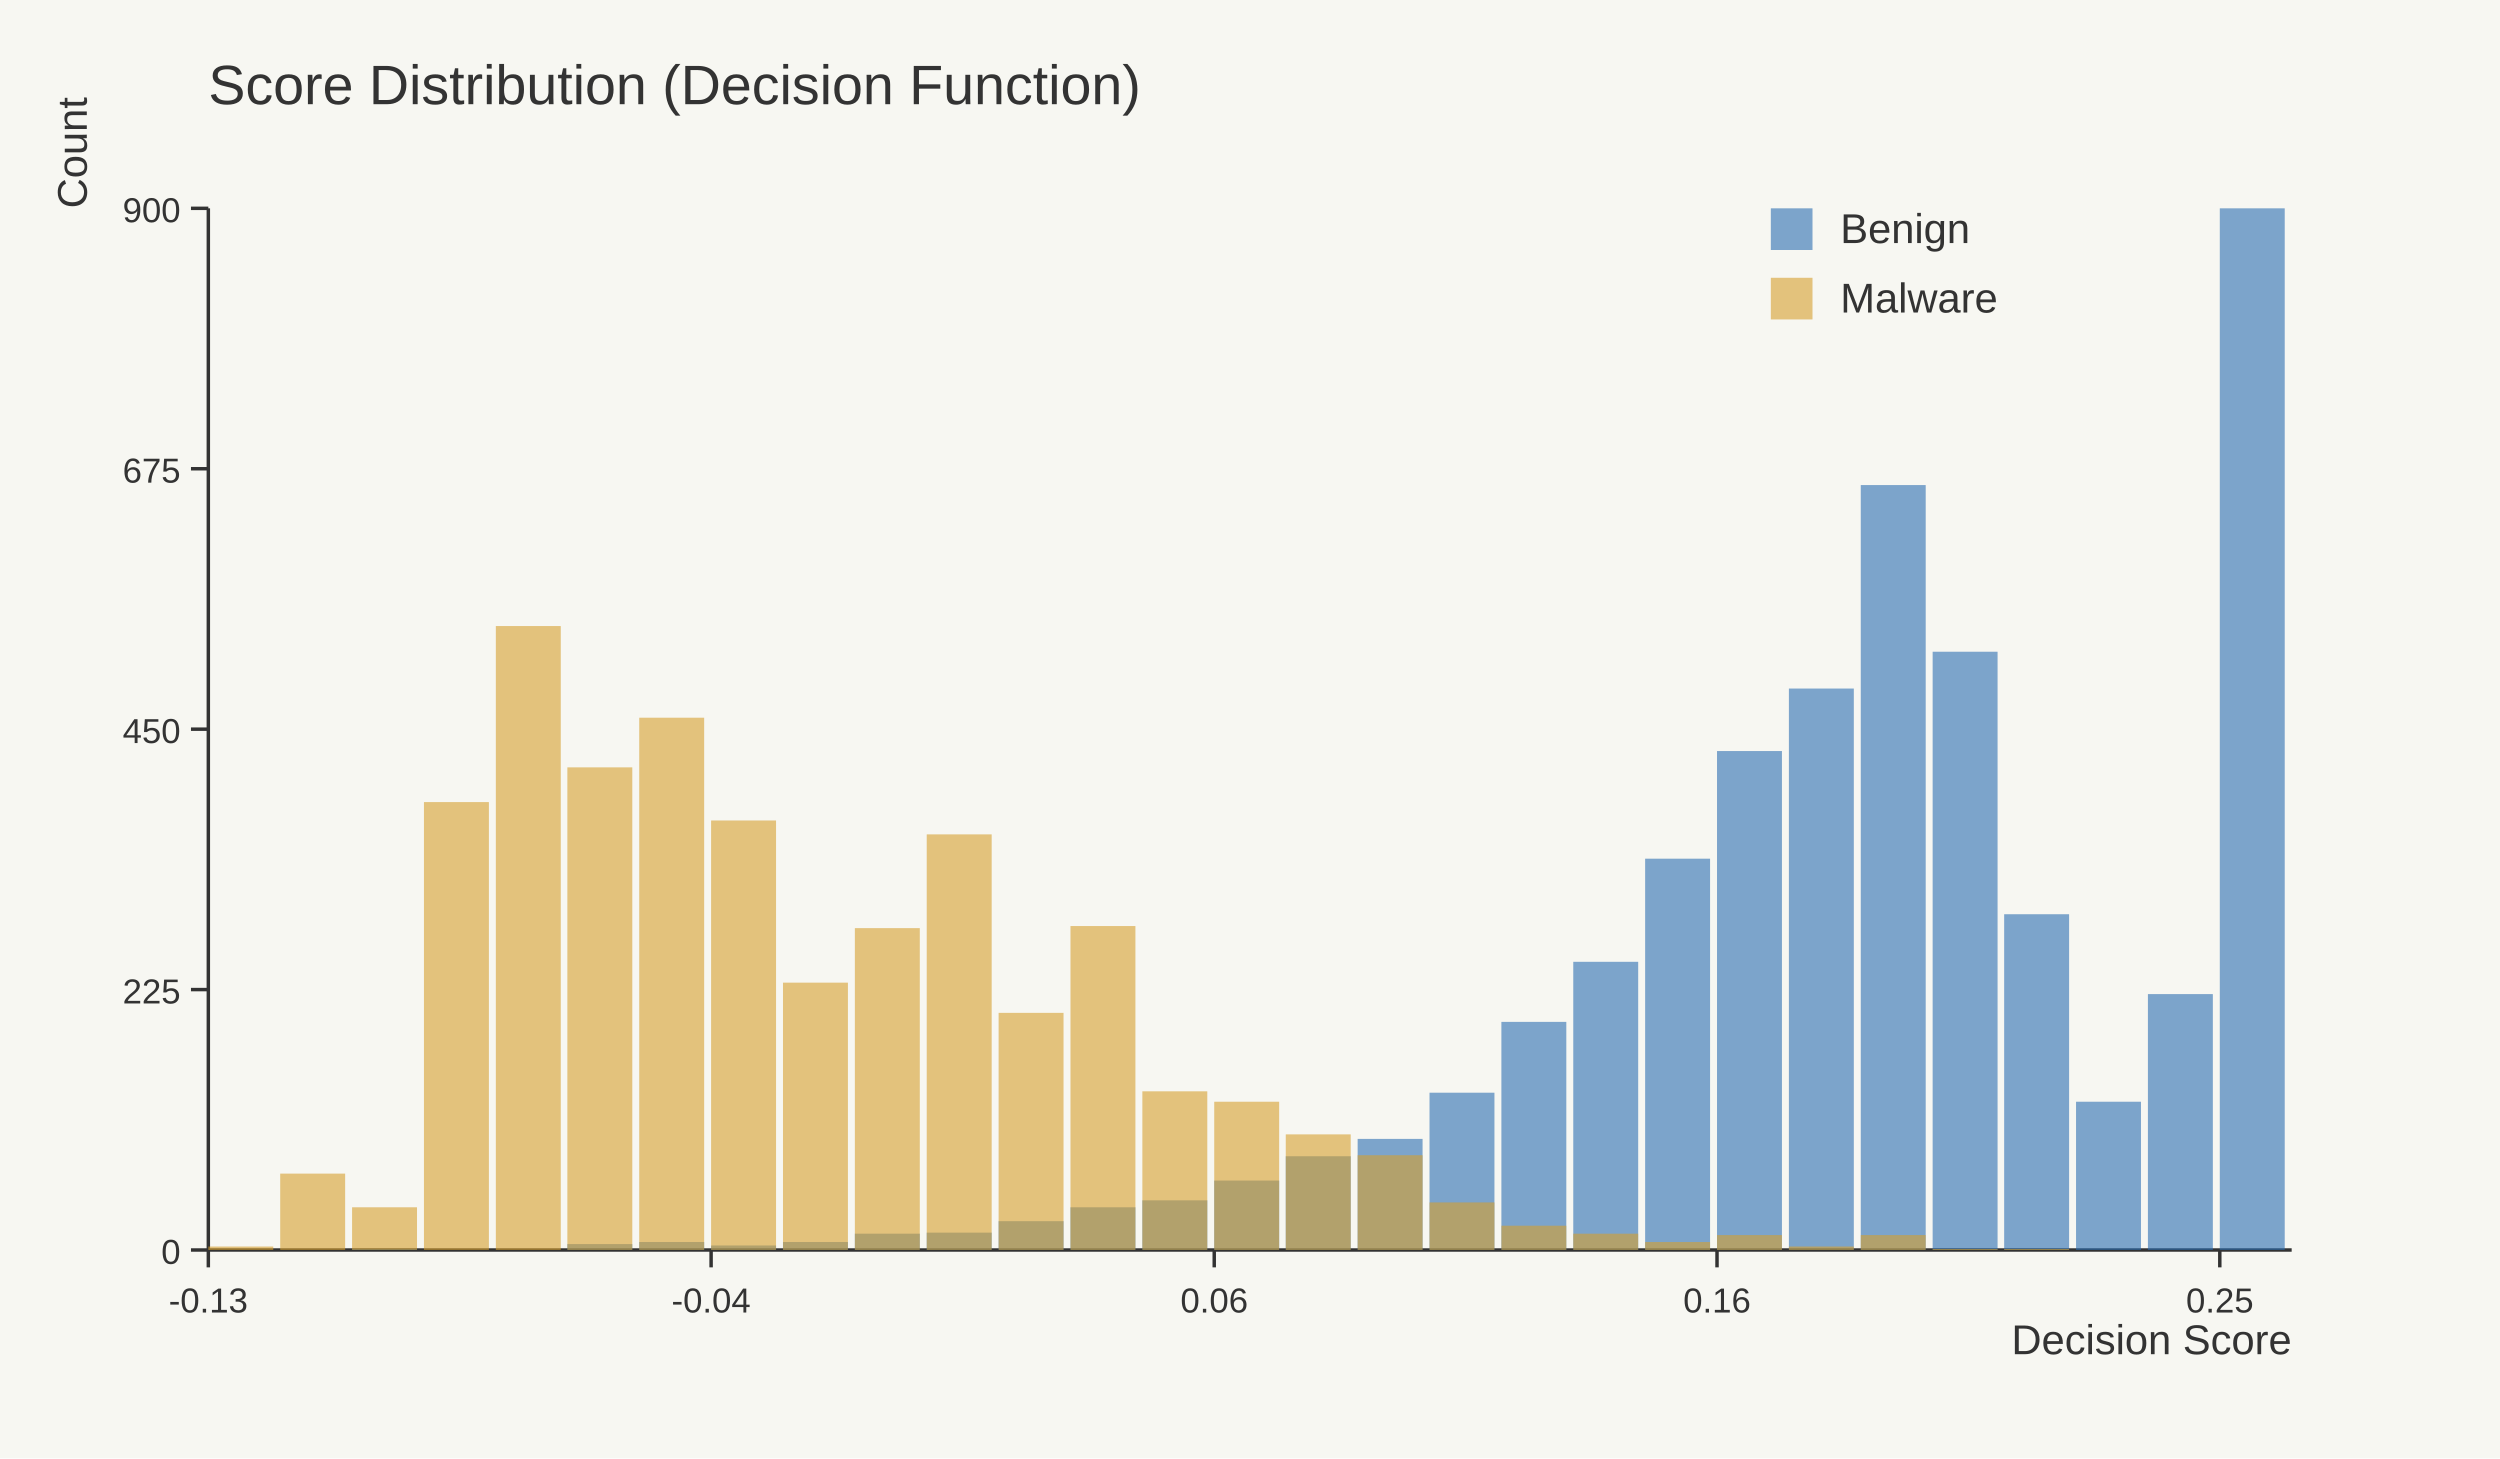
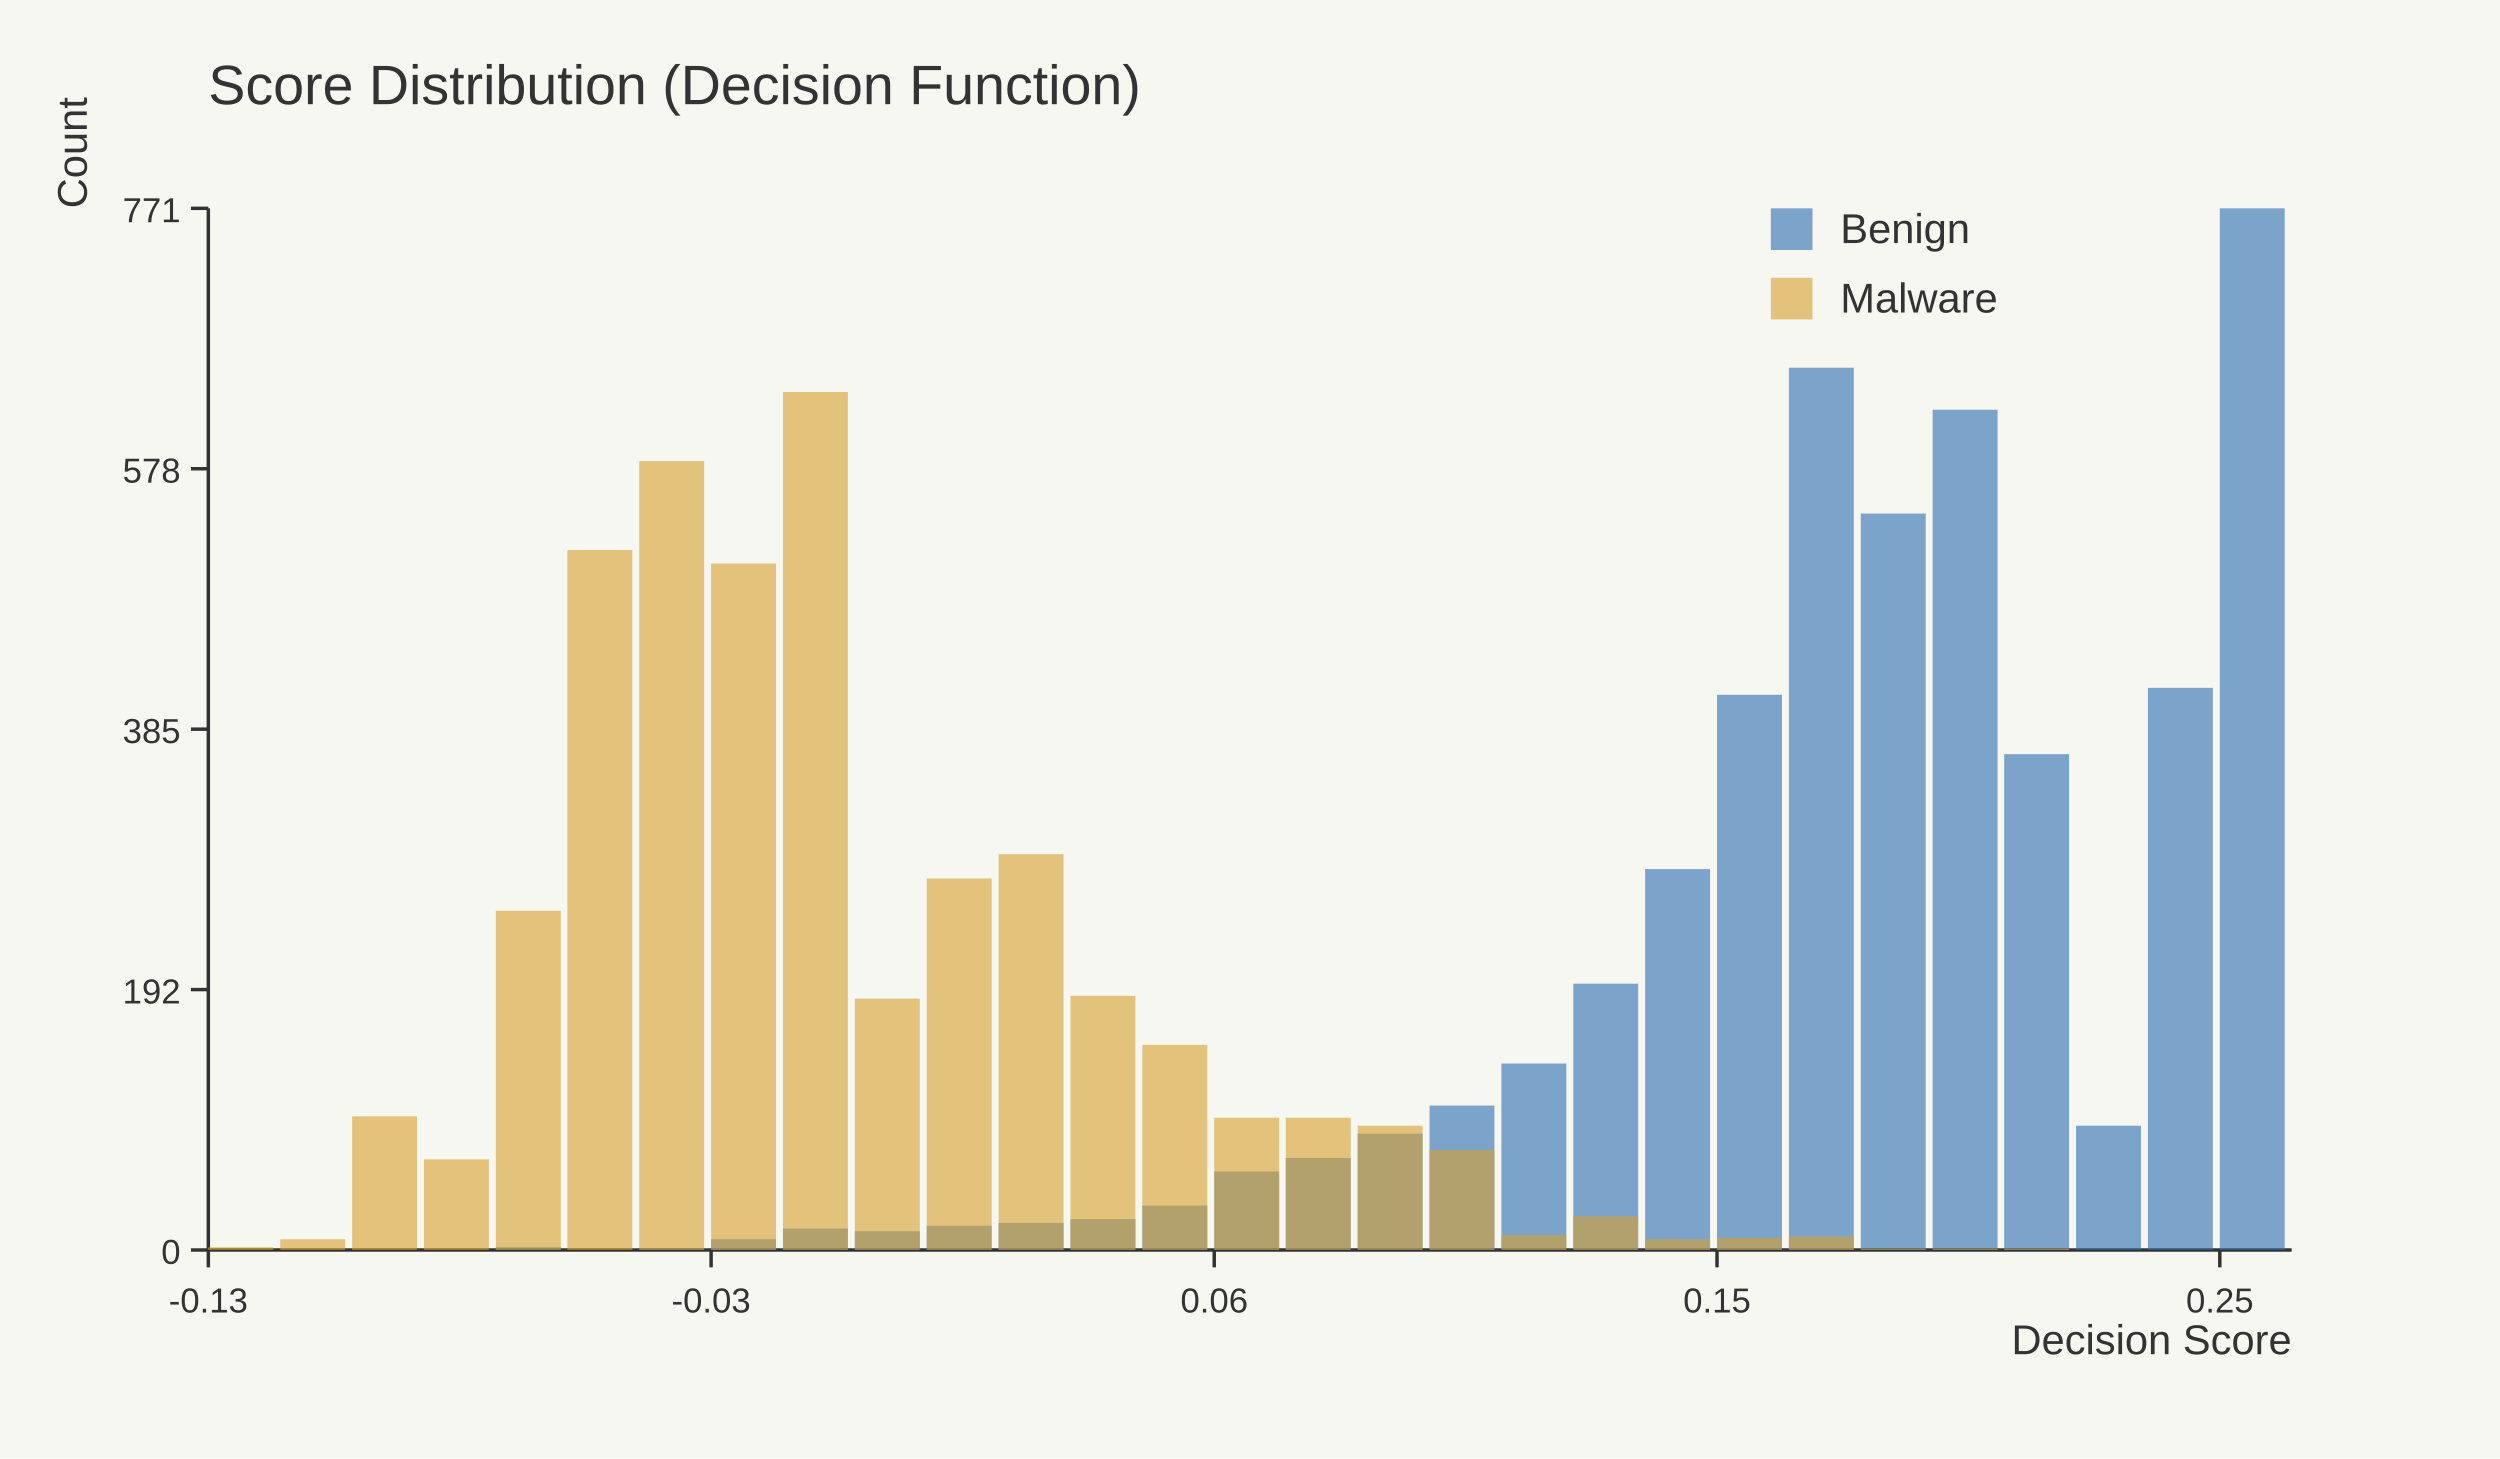
<svg xmlns="http://www.w3.org/2000/svg" width="720" height="420" viewBox="0 0 720 420">
  <rect width="100%" height="100%" fill="#f7f7f2" />
  <text x="60" y="30" font-family="Arial" font-size="16" fill="#333">Score Distribution (Decision Function)</text>
  <line x1="60" y1="360" x2="660" y2="360" stroke="#333" stroke-width="1" />
  <line x1="60" y1="360" x2="60" y2="60" stroke="#333" stroke-width="1" />
  <line x1="60.0" y1="360" x2="60.0" y2="365" stroke="#333" stroke-width="1" />
  <text x="60.0" y="378" font-family="Arial" font-size="10" text-anchor="middle" fill="#333">-0.13</text>
  <line x1="204.8" y1="360" x2="204.8" y2="365" stroke="#333" stroke-width="1" />
-   <text x="204.8" y="378" font-family="Arial" font-size="10" text-anchor="middle" fill="#333">-0.04</text>
+   <text x="204.8" y="378" font-family="Arial" font-size="10" text-anchor="middle" fill="#333">-0.03</text>
  <line x1="349.7" y1="360" x2="349.7" y2="365" stroke="#333" stroke-width="1" />
  <text x="349.7" y="378" font-family="Arial" font-size="10" text-anchor="middle" fill="#333">0.06</text>
  <line x1="494.5" y1="360" x2="494.5" y2="365" stroke="#333" stroke-width="1" />
-   <text x="494.5" y="378" font-family="Arial" font-size="10" text-anchor="middle" fill="#333">0.16</text>
+   <text x="494.5" y="378" font-family="Arial" font-size="10" text-anchor="middle" fill="#333">0.15</text>
  <line x1="639.3" y1="360" x2="639.3" y2="365" stroke="#333" stroke-width="1" />
  <text x="639.3" y="378" font-family="Arial" font-size="10" text-anchor="middle" fill="#333">0.25</text>
  <line x1="60" y1="360.0" x2="55" y2="360.0" stroke="#333" stroke-width="1" />
  <text x="52" y="364.0" font-family="Arial" font-size="10" text-anchor="end" fill="#333">0</text>
  <line x1="60" y1="285.0" x2="55" y2="285.0" stroke="#333" stroke-width="1" />
-   <text x="52" y="289.0" font-family="Arial" font-size="10" text-anchor="end" fill="#333">225</text>
+   <text x="52" y="289.0" font-family="Arial" font-size="10" text-anchor="end" fill="#333">192</text>
  <line x1="60" y1="210.0" x2="55" y2="210.0" stroke="#333" stroke-width="1" />
-   <text x="52" y="214.0" font-family="Arial" font-size="10" text-anchor="end" fill="#333">450</text>
+   <text x="52" y="214.0" font-family="Arial" font-size="10" text-anchor="end" fill="#333">385</text>
  <line x1="60" y1="135.0" x2="55" y2="135.0" stroke="#333" stroke-width="1" />
-   <text x="52" y="139.0" font-family="Arial" font-size="10" text-anchor="end" fill="#333">675</text>
+   <text x="52" y="139.0" font-family="Arial" font-size="10" text-anchor="end" fill="#333">578</text>
  <line x1="60" y1="60.0" x2="55" y2="60.0" stroke="#333" stroke-width="1" />
-   <text x="52" y="64.0" font-family="Arial" font-size="10" text-anchor="end" fill="#333">900</text>
+   <text x="52" y="64.0" font-family="Arial" font-size="10" text-anchor="end" fill="#333">771</text>
  <rect x="60.0" y="360.0" width="18.7" height="0.0" fill="#2b6cb0" fill-opacity="0.6" />
-   <rect x="60.0" y="359.0" width="18.7" height="1.0" fill="#d69e2e" fill-opacity="0.6" />
+   <rect x="60.0" y="359.2" width="18.7" height="0.8" fill="#d69e2e" fill-opacity="0.6" />
  <rect x="80.7" y="360.0" width="18.7" height="0.0" fill="#2b6cb0" fill-opacity="0.6" />
-   <rect x="80.7" y="338.0" width="18.7" height="22.0" fill="#d69e2e" fill-opacity="0.6" />
-   <rect x="101.4" y="359.7" width="18.7" height="0.3" fill="#2b6cb0" fill-opacity="0.6" />
-   <rect x="101.4" y="347.7" width="18.7" height="12.3" fill="#d69e2e" fill-opacity="0.6" />
+   <rect x="80.7" y="356.9" width="18.7" height="3.1" fill="#d69e2e" fill-opacity="0.6" />
+   <rect x="101.4" y="360.0" width="18.7" height="0.0" fill="#2b6cb0" fill-opacity="0.6" />
+   <rect x="101.4" y="321.5" width="18.7" height="38.5" fill="#d69e2e" fill-opacity="0.6" />
  <rect x="122.1" y="360.0" width="18.7" height="0.0" fill="#2b6cb0" fill-opacity="0.6" />
-   <rect x="122.1" y="231.0" width="18.7" height="129.0" fill="#d69e2e" fill-opacity="0.6" />
-   <rect x="142.8" y="360.0" width="18.7" height="0.0" fill="#2b6cb0" fill-opacity="0.6" />
-   <rect x="142.8" y="180.3" width="18.7" height="179.7" fill="#d69e2e" fill-opacity="0.6" />
-   <rect x="163.4" y="358.3" width="18.7" height="1.7" fill="#2b6cb0" fill-opacity="0.6" />
-   <rect x="163.4" y="221.0" width="18.7" height="139.0" fill="#d69e2e" fill-opacity="0.6" />
-   <rect x="184.1" y="357.7" width="18.7" height="2.3" fill="#2b6cb0" fill-opacity="0.6" />
-   <rect x="184.1" y="206.7" width="18.7" height="153.3" fill="#d69e2e" fill-opacity="0.6" />
-   <rect x="204.8" y="358.7" width="18.7" height="1.3" fill="#2b6cb0" fill-opacity="0.6" />
-   <rect x="204.8" y="236.3" width="18.7" height="123.7" fill="#d69e2e" fill-opacity="0.6" />
-   <rect x="225.5" y="357.7" width="18.7" height="2.3" fill="#2b6cb0" fill-opacity="0.6" />
-   <rect x="225.5" y="283.0" width="18.7" height="77.0" fill="#d69e2e" fill-opacity="0.6" />
-   <rect x="246.2" y="355.3" width="18.7" height="4.7" fill="#2b6cb0" fill-opacity="0.6" />
-   <rect x="246.2" y="267.3" width="18.7" height="92.7" fill="#d69e2e" fill-opacity="0.6" />
-   <rect x="266.9" y="355.0" width="18.7" height="5.0" fill="#2b6cb0" fill-opacity="0.6" />
-   <rect x="266.9" y="240.3" width="18.7" height="119.7" fill="#d69e2e" fill-opacity="0.6" />
-   <rect x="287.6" y="351.7" width="18.7" height="8.3" fill="#2b6cb0" fill-opacity="0.6" />
-   <rect x="287.6" y="291.7" width="18.7" height="68.3" fill="#d69e2e" fill-opacity="0.6" />
-   <rect x="308.3" y="347.7" width="18.7" height="12.3" fill="#2b6cb0" fill-opacity="0.6" />
-   <rect x="308.3" y="266.7" width="18.7" height="93.3" fill="#d69e2e" fill-opacity="0.6" />
-   <rect x="329.0" y="345.7" width="18.7" height="14.3" fill="#2b6cb0" fill-opacity="0.6" />
-   <rect x="329.0" y="314.3" width="18.7" height="45.7" fill="#d69e2e" fill-opacity="0.6" />
-   <rect x="349.7" y="340.0" width="18.7" height="20.0" fill="#2b6cb0" fill-opacity="0.6" />
-   <rect x="349.7" y="317.3" width="18.7" height="42.7" fill="#d69e2e" fill-opacity="0.6" />
-   <rect x="370.3" y="333.0" width="18.7" height="27.0" fill="#2b6cb0" fill-opacity="0.6" />
-   <rect x="370.3" y="326.7" width="18.7" height="33.3" fill="#d69e2e" fill-opacity="0.6" />
-   <rect x="391.0" y="328.0" width="18.7" height="32.0" fill="#2b6cb0" fill-opacity="0.6" />
-   <rect x="391.0" y="332.7" width="18.7" height="27.3" fill="#d69e2e" fill-opacity="0.6" />
-   <rect x="411.7" y="314.7" width="18.7" height="45.3" fill="#2b6cb0" fill-opacity="0.6" />
-   <rect x="411.7" y="346.3" width="18.7" height="13.7" fill="#d69e2e" fill-opacity="0.6" />
-   <rect x="432.4" y="294.3" width="18.7" height="65.7" fill="#2b6cb0" fill-opacity="0.6" />
-   <rect x="432.4" y="353.0" width="18.7" height="7.0" fill="#d69e2e" fill-opacity="0.6" />
-   <rect x="453.1" y="277.0" width="18.7" height="83.0" fill="#2b6cb0" fill-opacity="0.6" />
-   <rect x="453.1" y="355.3" width="18.7" height="4.7" fill="#d69e2e" fill-opacity="0.6" />
-   <rect x="473.8" y="247.3" width="18.7" height="112.7" fill="#2b6cb0" fill-opacity="0.6" />
-   <rect x="473.8" y="357.7" width="18.7" height="2.3" fill="#d69e2e" fill-opacity="0.6" />
-   <rect x="494.5" y="216.3" width="18.7" height="143.7" fill="#2b6cb0" fill-opacity="0.6" />
-   <rect x="494.5" y="355.7" width="18.7" height="4.3" fill="#d69e2e" fill-opacity="0.6" />
-   <rect x="515.2" y="198.3" width="18.7" height="161.7" fill="#2b6cb0" fill-opacity="0.6" />
-   <rect x="515.2" y="359.0" width="18.7" height="1.0" fill="#d69e2e" fill-opacity="0.6" />
-   <rect x="535.9" y="139.7" width="18.7" height="220.3" fill="#2b6cb0" fill-opacity="0.6" />
-   <rect x="535.9" y="355.7" width="18.7" height="4.3" fill="#d69e2e" fill-opacity="0.6" />
-   <rect x="556.6" y="187.7" width="18.7" height="172.3" fill="#2b6cb0" fill-opacity="0.6" />
-   <rect x="556.6" y="359.7" width="18.7" height="0.3" fill="#d69e2e" fill-opacity="0.6" />
-   <rect x="577.2" y="263.3" width="18.7" height="96.7" fill="#2b6cb0" fill-opacity="0.6" />
-   <rect x="577.2" y="359.7" width="18.7" height="0.3" fill="#d69e2e" fill-opacity="0.6" />
-   <rect x="597.9" y="317.3" width="18.7" height="42.7" fill="#2b6cb0" fill-opacity="0.6" />
+   <rect x="122.1" y="333.9" width="18.7" height="26.1" fill="#d69e2e" fill-opacity="0.6" />
+   <rect x="142.8" y="359.2" width="18.7" height="0.8" fill="#2b6cb0" fill-opacity="0.6" />
+   <rect x="142.8" y="262.3" width="18.7" height="97.7" fill="#d69e2e" fill-opacity="0.6" />
+   <rect x="163.4" y="360.0" width="18.7" height="0.0" fill="#2b6cb0" fill-opacity="0.6" />
+   <rect x="163.4" y="158.4" width="18.7" height="201.6" fill="#d69e2e" fill-opacity="0.6" />
+   <rect x="184.1" y="359.6" width="18.7" height="0.4" fill="#2b6cb0" fill-opacity="0.6" />
+   <rect x="184.1" y="132.8" width="18.7" height="227.2" fill="#d69e2e" fill-opacity="0.6" />
+   <rect x="204.8" y="356.9" width="18.7" height="3.1" fill="#2b6cb0" fill-opacity="0.6" />
+   <rect x="204.8" y="162.3" width="18.7" height="197.7" fill="#d69e2e" fill-opacity="0.6" />
+   <rect x="225.5" y="353.8" width="18.7" height="6.2" fill="#2b6cb0" fill-opacity="0.6" />
+   <rect x="225.5" y="112.9" width="18.7" height="247.1" fill="#d69e2e" fill-opacity="0.6" />
+   <rect x="246.2" y="354.6" width="18.7" height="5.4" fill="#2b6cb0" fill-opacity="0.6" />
+   <rect x="246.2" y="287.6" width="18.7" height="72.4" fill="#d69e2e" fill-opacity="0.6" />
+   <rect x="266.9" y="353.0" width="18.7" height="7.0" fill="#2b6cb0" fill-opacity="0.6" />
+   <rect x="266.9" y="253.0" width="18.7" height="107.0" fill="#d69e2e" fill-opacity="0.6" />
+   <rect x="287.6" y="352.2" width="18.7" height="7.8" fill="#2b6cb0" fill-opacity="0.6" />
+   <rect x="287.6" y="246.0" width="18.7" height="114.0" fill="#d69e2e" fill-opacity="0.6" />
+   <rect x="308.3" y="351.1" width="18.7" height="8.9" fill="#2b6cb0" fill-opacity="0.6" />
+   <rect x="308.3" y="286.8" width="18.7" height="73.2" fill="#d69e2e" fill-opacity="0.6" />
+   <rect x="329.0" y="347.2" width="18.7" height="12.8" fill="#2b6cb0" fill-opacity="0.6" />
+   <rect x="329.0" y="300.9" width="18.7" height="59.1" fill="#d69e2e" fill-opacity="0.6" />
+   <rect x="349.7" y="337.4" width="18.7" height="22.6" fill="#2b6cb0" fill-opacity="0.6" />
+   <rect x="349.7" y="321.9" width="18.7" height="38.1" fill="#d69e2e" fill-opacity="0.6" />
+   <rect x="370.3" y="333.5" width="18.7" height="26.5" fill="#2b6cb0" fill-opacity="0.6" />
+   <rect x="370.3" y="321.9" width="18.7" height="38.1" fill="#d69e2e" fill-opacity="0.6" />
+   <rect x="391.0" y="326.5" width="18.7" height="33.5" fill="#2b6cb0" fill-opacity="0.6" />
+   <rect x="391.0" y="324.2" width="18.7" height="35.8" fill="#d69e2e" fill-opacity="0.6" />
+   <rect x="411.7" y="318.4" width="18.7" height="41.6" fill="#2b6cb0" fill-opacity="0.6" />
+   <rect x="411.7" y="331.2" width="18.7" height="28.8" fill="#d69e2e" fill-opacity="0.6" />
+   <rect x="432.4" y="306.3" width="18.7" height="53.7" fill="#2b6cb0" fill-opacity="0.6" />
+   <rect x="432.4" y="355.7" width="18.7" height="4.3" fill="#d69e2e" fill-opacity="0.6" />
+   <rect x="453.1" y="283.3" width="18.7" height="76.7" fill="#2b6cb0" fill-opacity="0.6" />
+   <rect x="453.1" y="350.3" width="18.7" height="9.7" fill="#d69e2e" fill-opacity="0.6" />
+   <rect x="473.8" y="250.3" width="18.7" height="109.7" fill="#2b6cb0" fill-opacity="0.6" />
+   <rect x="473.8" y="356.9" width="18.7" height="3.1" fill="#d69e2e" fill-opacity="0.6" />
+   <rect x="494.5" y="200.1" width="18.7" height="159.9" fill="#2b6cb0" fill-opacity="0.6" />
+   <rect x="494.5" y="356.5" width="18.7" height="3.5" fill="#d69e2e" fill-opacity="0.6" />
+   <rect x="515.2" y="105.9" width="18.7" height="254.1" fill="#2b6cb0" fill-opacity="0.6" />
+   <rect x="515.2" y="356.1" width="18.7" height="3.9" fill="#d69e2e" fill-opacity="0.6" />
+   <rect x="535.9" y="147.9" width="18.7" height="212.1" fill="#2b6cb0" fill-opacity="0.6" />
+   <rect x="535.9" y="359.6" width="18.7" height="0.4" fill="#d69e2e" fill-opacity="0.6" />
+   <rect x="556.6" y="118.0" width="18.7" height="242.0" fill="#2b6cb0" fill-opacity="0.6" />
+   <rect x="556.6" y="359.6" width="18.7" height="0.4" fill="#d69e2e" fill-opacity="0.6" />
+   <rect x="577.2" y="217.2" width="18.7" height="142.8" fill="#2b6cb0" fill-opacity="0.6" />
+   <rect x="577.2" y="359.6" width="18.7" height="0.4" fill="#d69e2e" fill-opacity="0.6" />
+   <rect x="597.9" y="324.2" width="18.7" height="35.8" fill="#2b6cb0" fill-opacity="0.6" />
  <rect x="597.9" y="360.0" width="18.7" height="0.0" fill="#d69e2e" fill-opacity="0.6" />
-   <rect x="618.6" y="286.3" width="18.7" height="73.7" fill="#2b6cb0" fill-opacity="0.6" />
+   <rect x="618.6" y="198.1" width="18.7" height="161.9" fill="#2b6cb0" fill-opacity="0.6" />
  <rect x="618.6" y="360.0" width="18.7" height="0.0" fill="#d69e2e" fill-opacity="0.6" />
  <rect x="639.3" y="60.0" width="18.7" height="300.0" fill="#2b6cb0" fill-opacity="0.6" />
  <rect x="639.3" y="360.0" width="18.7" height="0.0" fill="#d69e2e" fill-opacity="0.6" />
  <text x="660" y="390" font-family="Arial" font-size="12" text-anchor="end" fill="#333">Decision Score</text>
  <text x="25" y="60" font-family="Arial" font-size="12" fill="#333" transform="rotate(-90 25,60)">Count</text>
  <rect x="510" y="60" width="12" height="12" fill="#2b6cb0" fill-opacity="0.6" />
  <text x="530" y="70" font-family="Arial" font-size="12" fill="#333">Benign</text>
  <rect x="510" y="80" width="12" height="12" fill="#d69e2e" fill-opacity="0.6" />
  <text x="530" y="90" font-family="Arial" font-size="12" fill="#333">Malware</text>
</svg>
